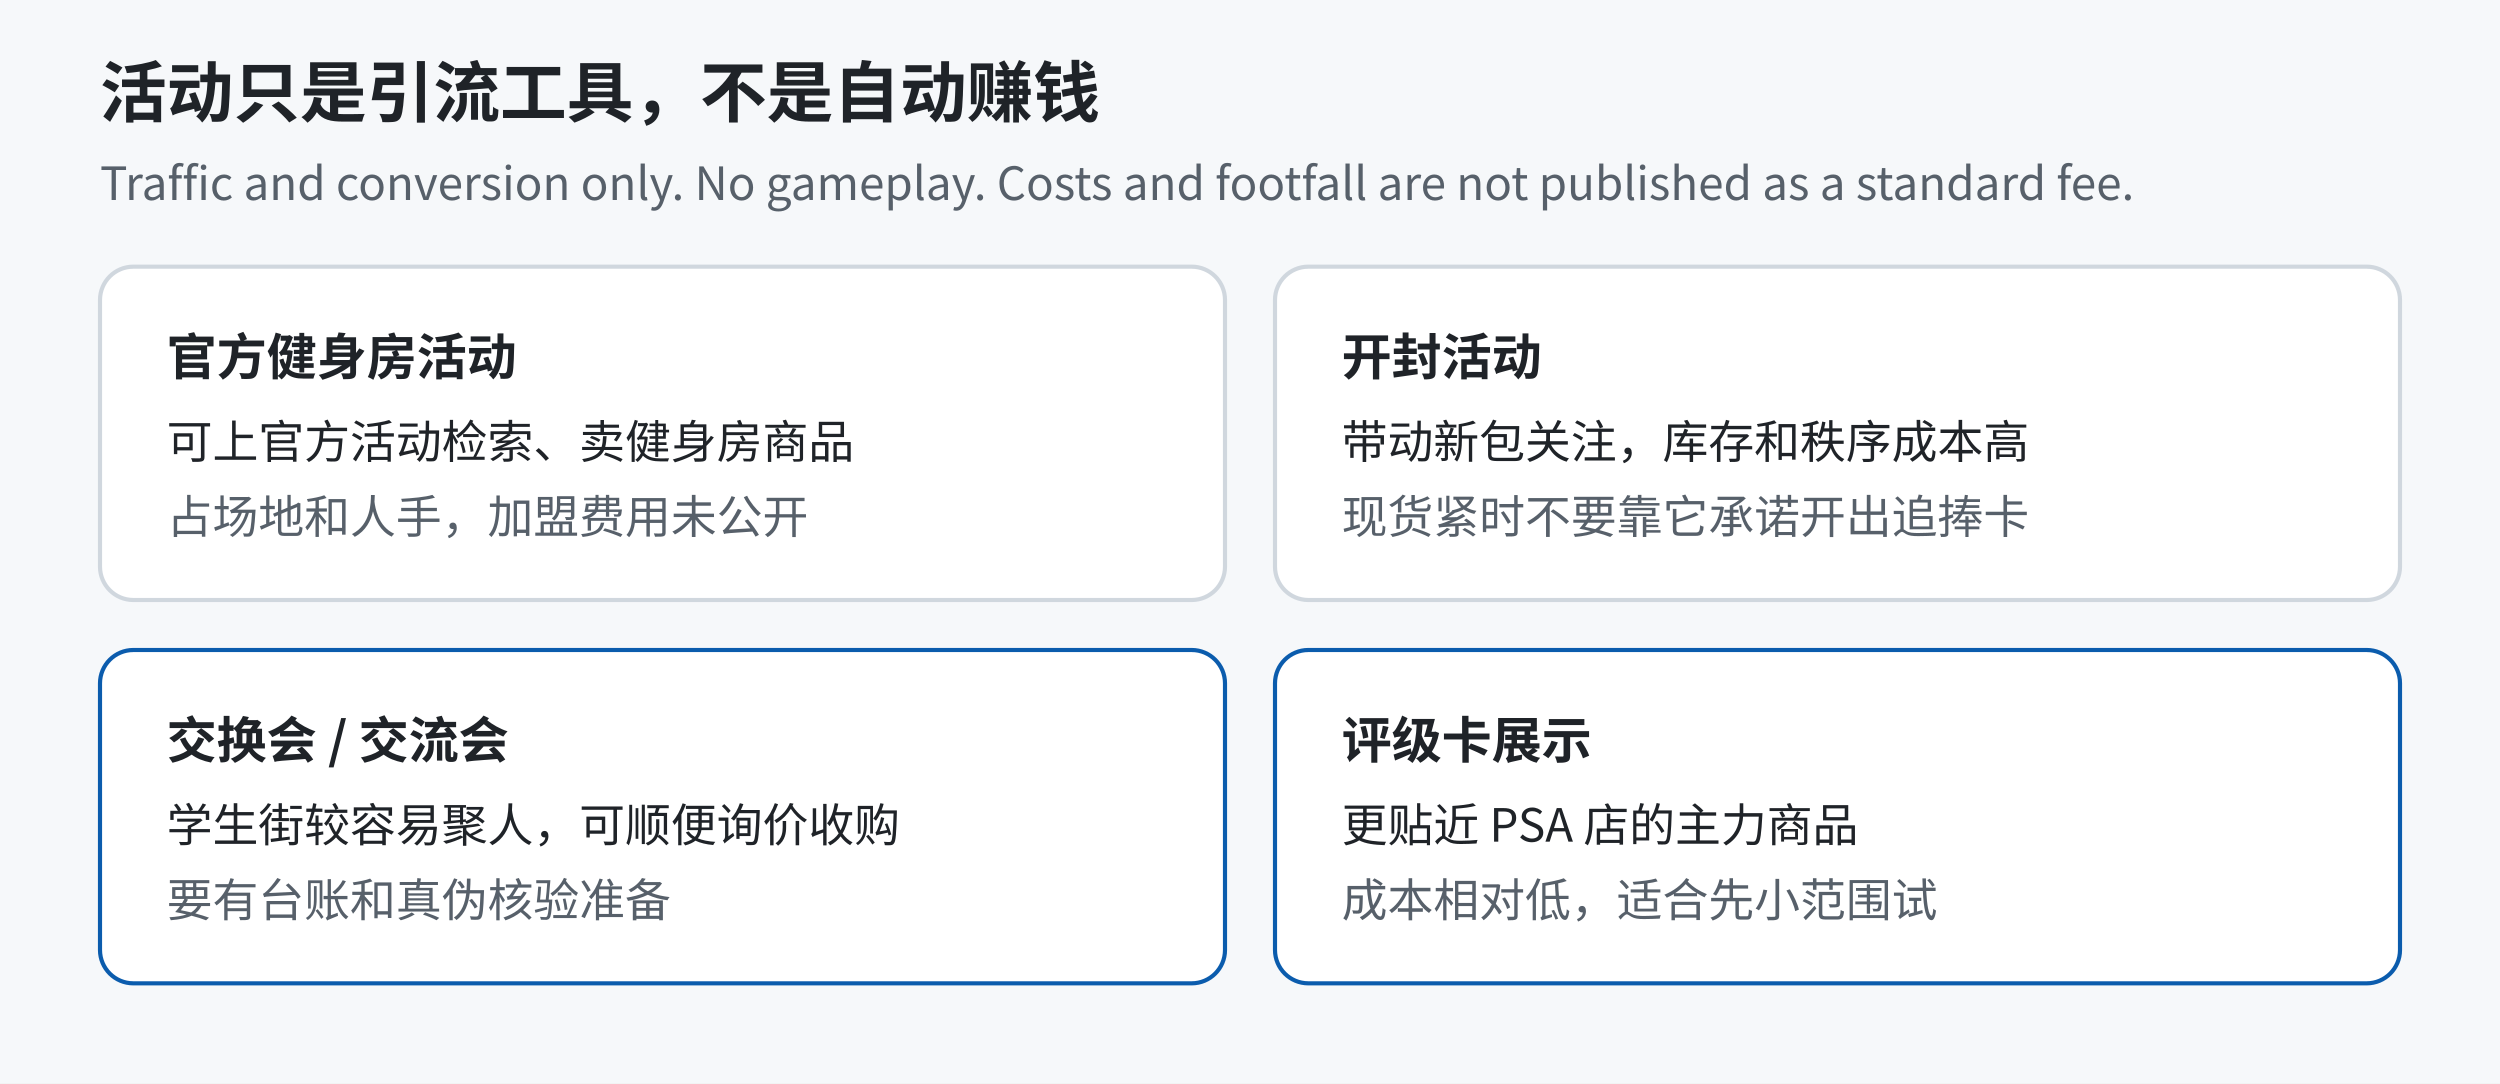
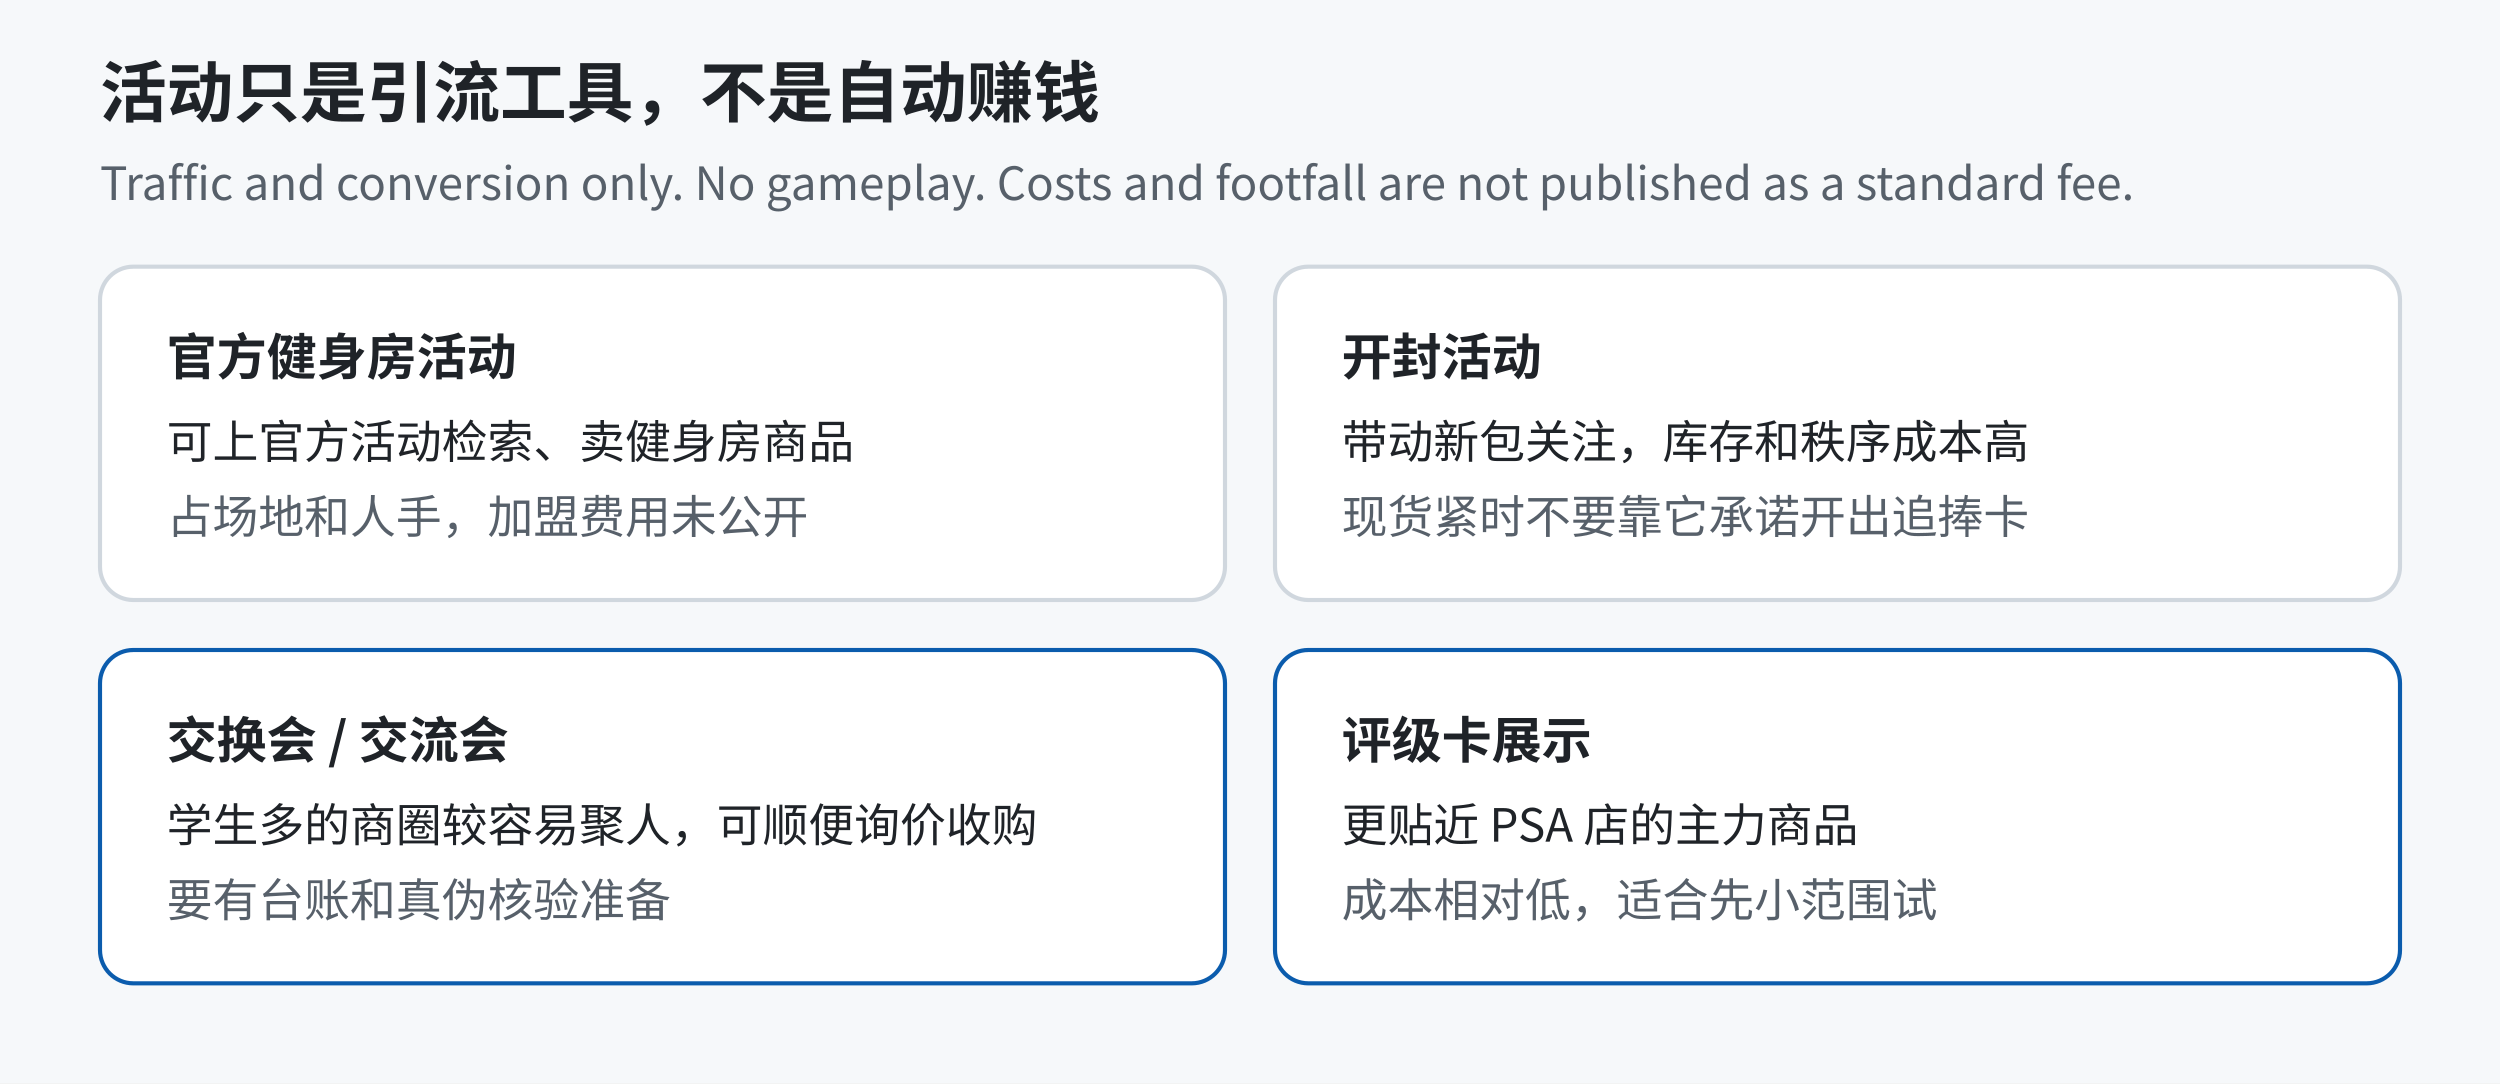
<svg xmlns="http://www.w3.org/2000/svg" width="600" height="260" viewBox="0 0 600 260" role="img" aria-labelledby="t d">
  <style>text{font-family:-apple-system,BlinkMacSystemFont,"PingFang SC","Noto Sans CJK SC",sans-serif;fill:#1f2328}.muted{fill:#57606a}</style>
  <rect width="600" height="260" fill="#f6f8fa" />
  <text x="24" y="28" font-size="16" font-weight="700">活动只是引流工具，不是自动赚钱</text>
  <text x="24" y="48" font-size="11" class="muted">Traffic and conversion only. No gameplay. Costs and footfall are not published as a standard fee.</text>
  <g font-size="12">
    <rect x="24" y="64" width="270" height="80" rx="8" fill="#fff" stroke="#d0d7de" />
    <text x="40" y="90" font-weight="700">官方健身房活动</text>
    <text x="40" y="110" font-size="11">可上官方活动检索、卖健身房商品</text>
    <text x="40" y="128" font-size="11" class="muted">占场地和人手，加盟费用未公开</text>
    <rect x="306" y="64" width="270" height="80" rx="8" fill="#fff" stroke="#d0d7de" />
    <text x="322" y="90" font-weight="700">开封活动</text>
    <text x="322" y="110" font-size="11">带动新包关注，库存和秩序成本高</text>
    <text x="322" y="128" font-size="11" class="muted">现货紧时不要靠它承诺开出追捧卡</text>
    <rect x="24" y="156" width="270" height="80" rx="8" fill="#fff" stroke="#0b5cad" />
    <text x="40" y="182" font-weight="700">交换会 / 交流会</text>
-     <text x="40" y="202" font-size="11">学生街较容易聚人，可顺便询价收购</text>
+     <text x="40" y="202" font-size="11">学生多的商圈较容易聚人，可顺便询价收购</text>
    <text x="40" y="220" font-size="11" class="muted">要有台账和真伪核验准备</text>
    <rect x="306" y="156" width="270" height="80" rx="8" fill="#fff" stroke="#0b5cad" />
    <text x="322" y="182" font-weight="700">评级卡展示</text>
    <text x="322" y="202" font-size="11">更贴近 PSA 店的主力商品</text>
    <text x="322" y="220" font-size="11" class="muted">成本相对低，适合先小范围试</text>
  </g>
</svg>
